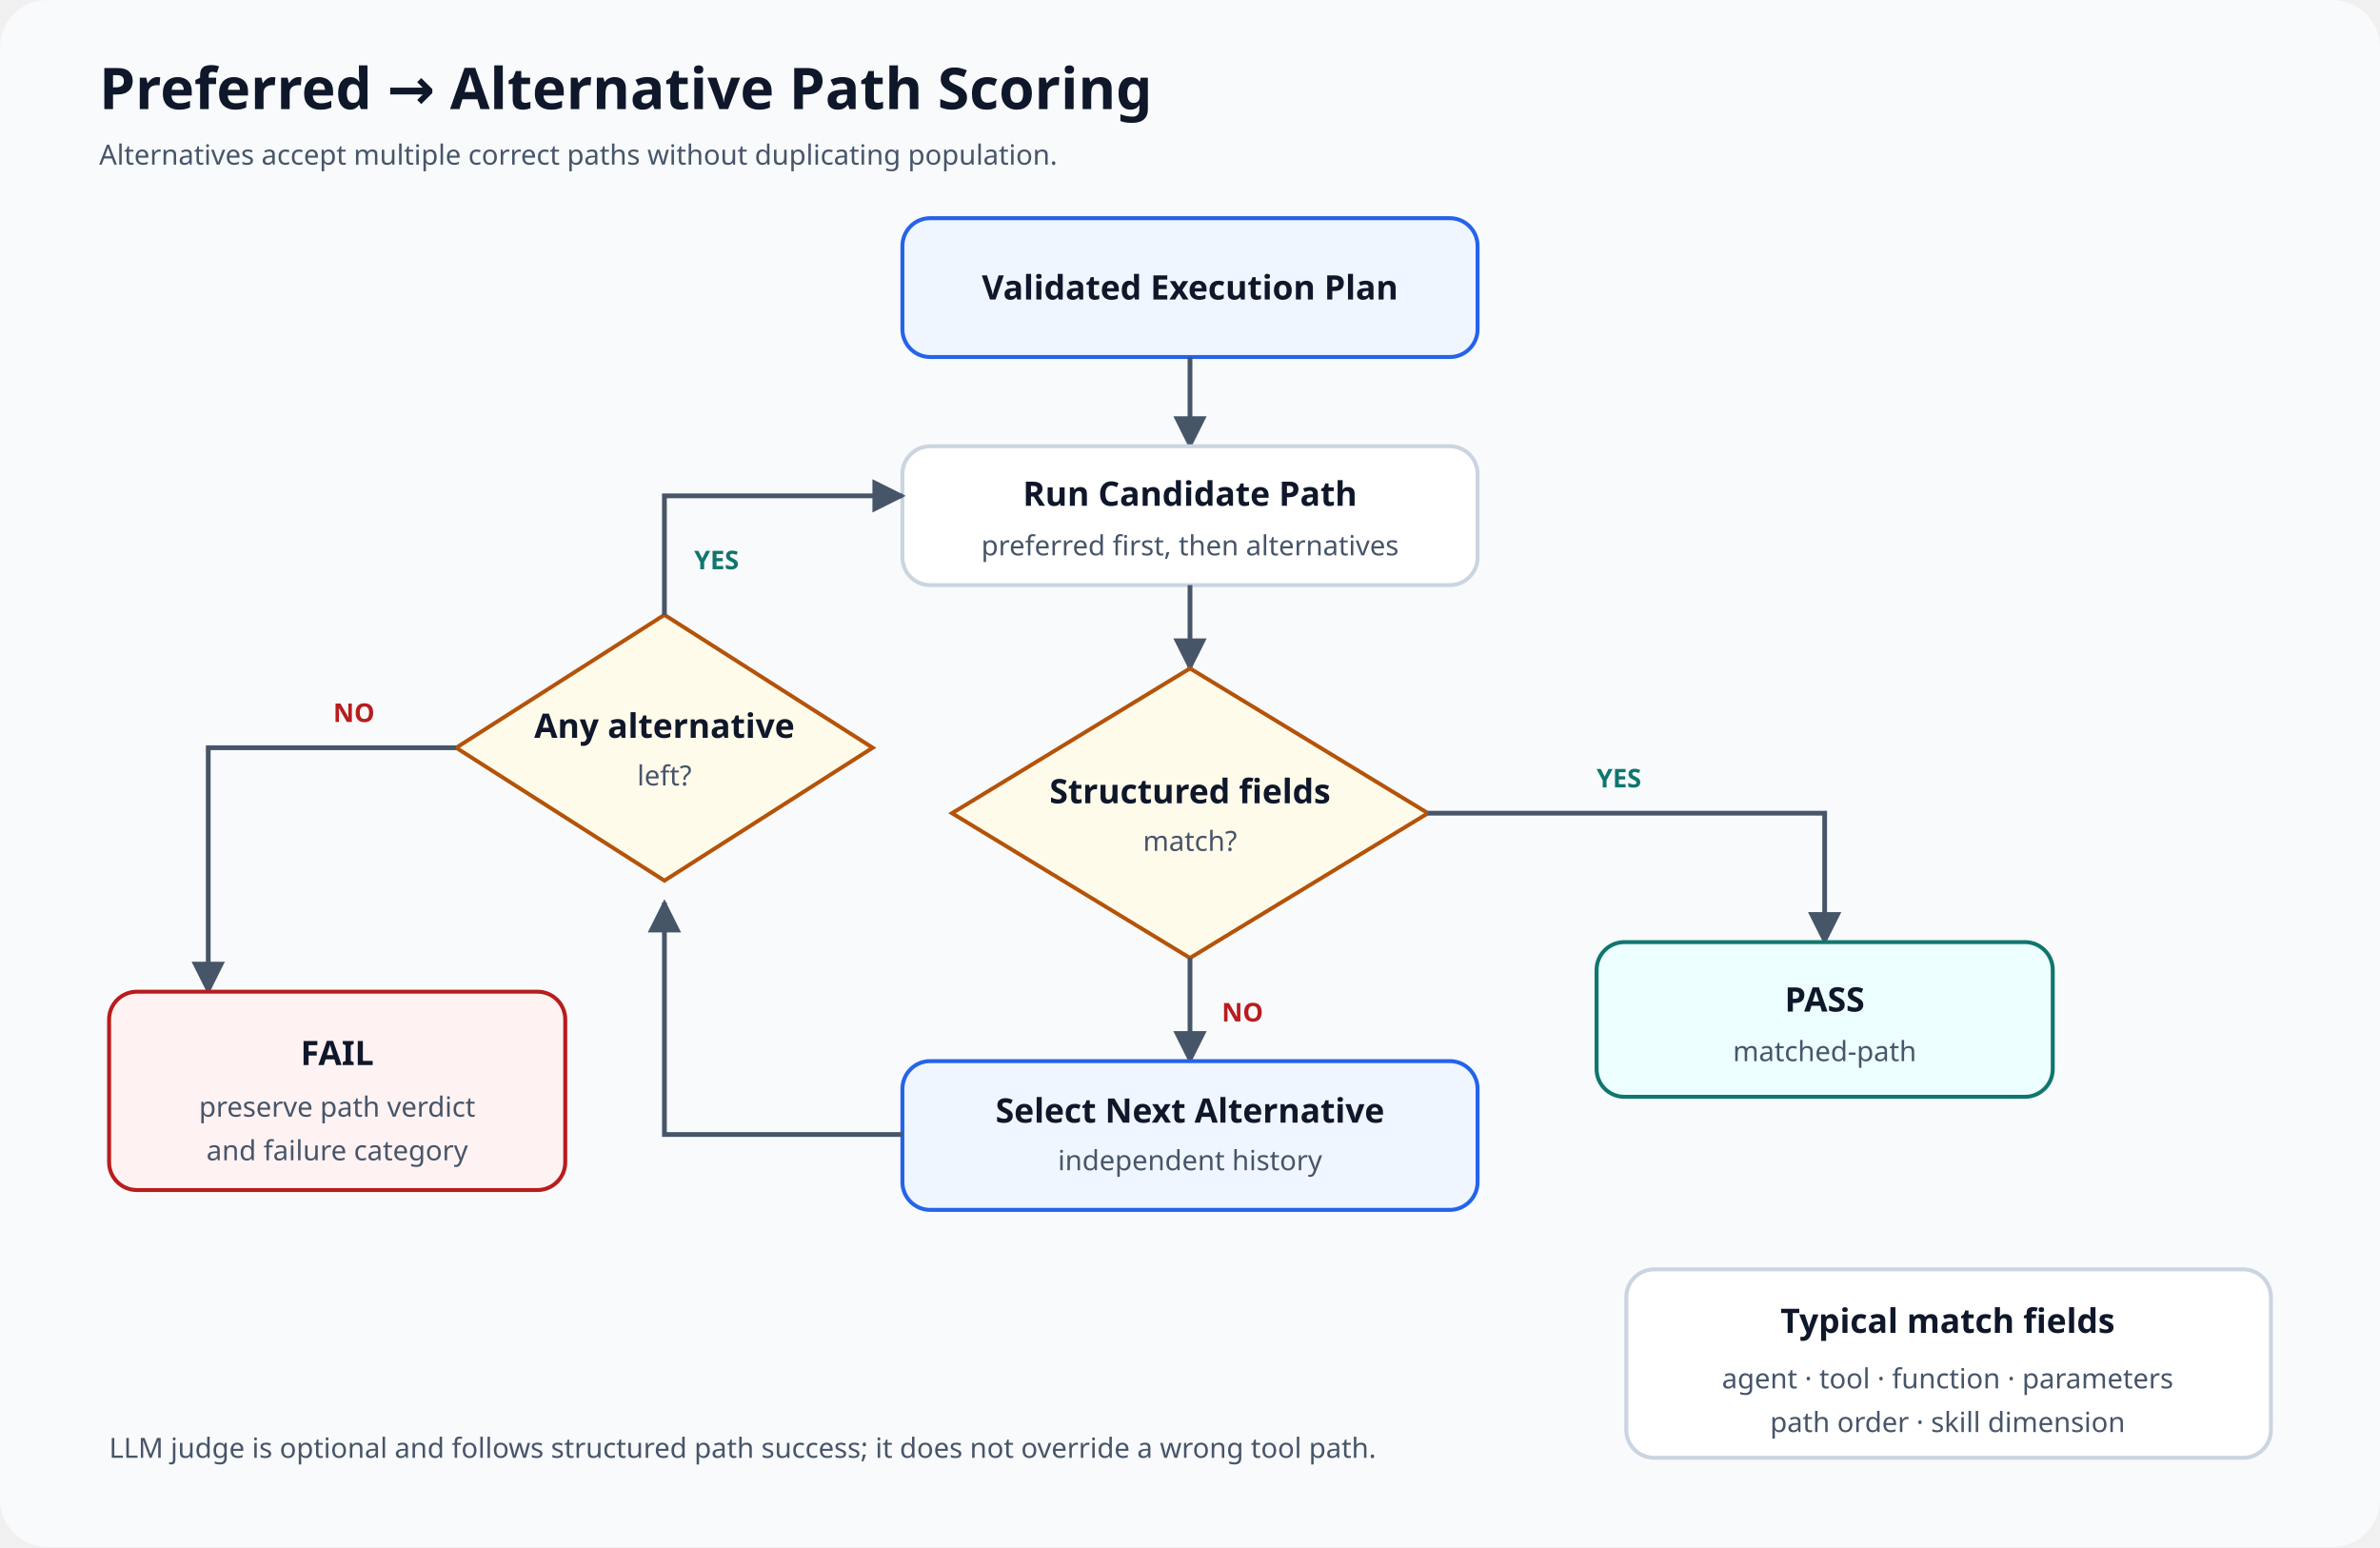
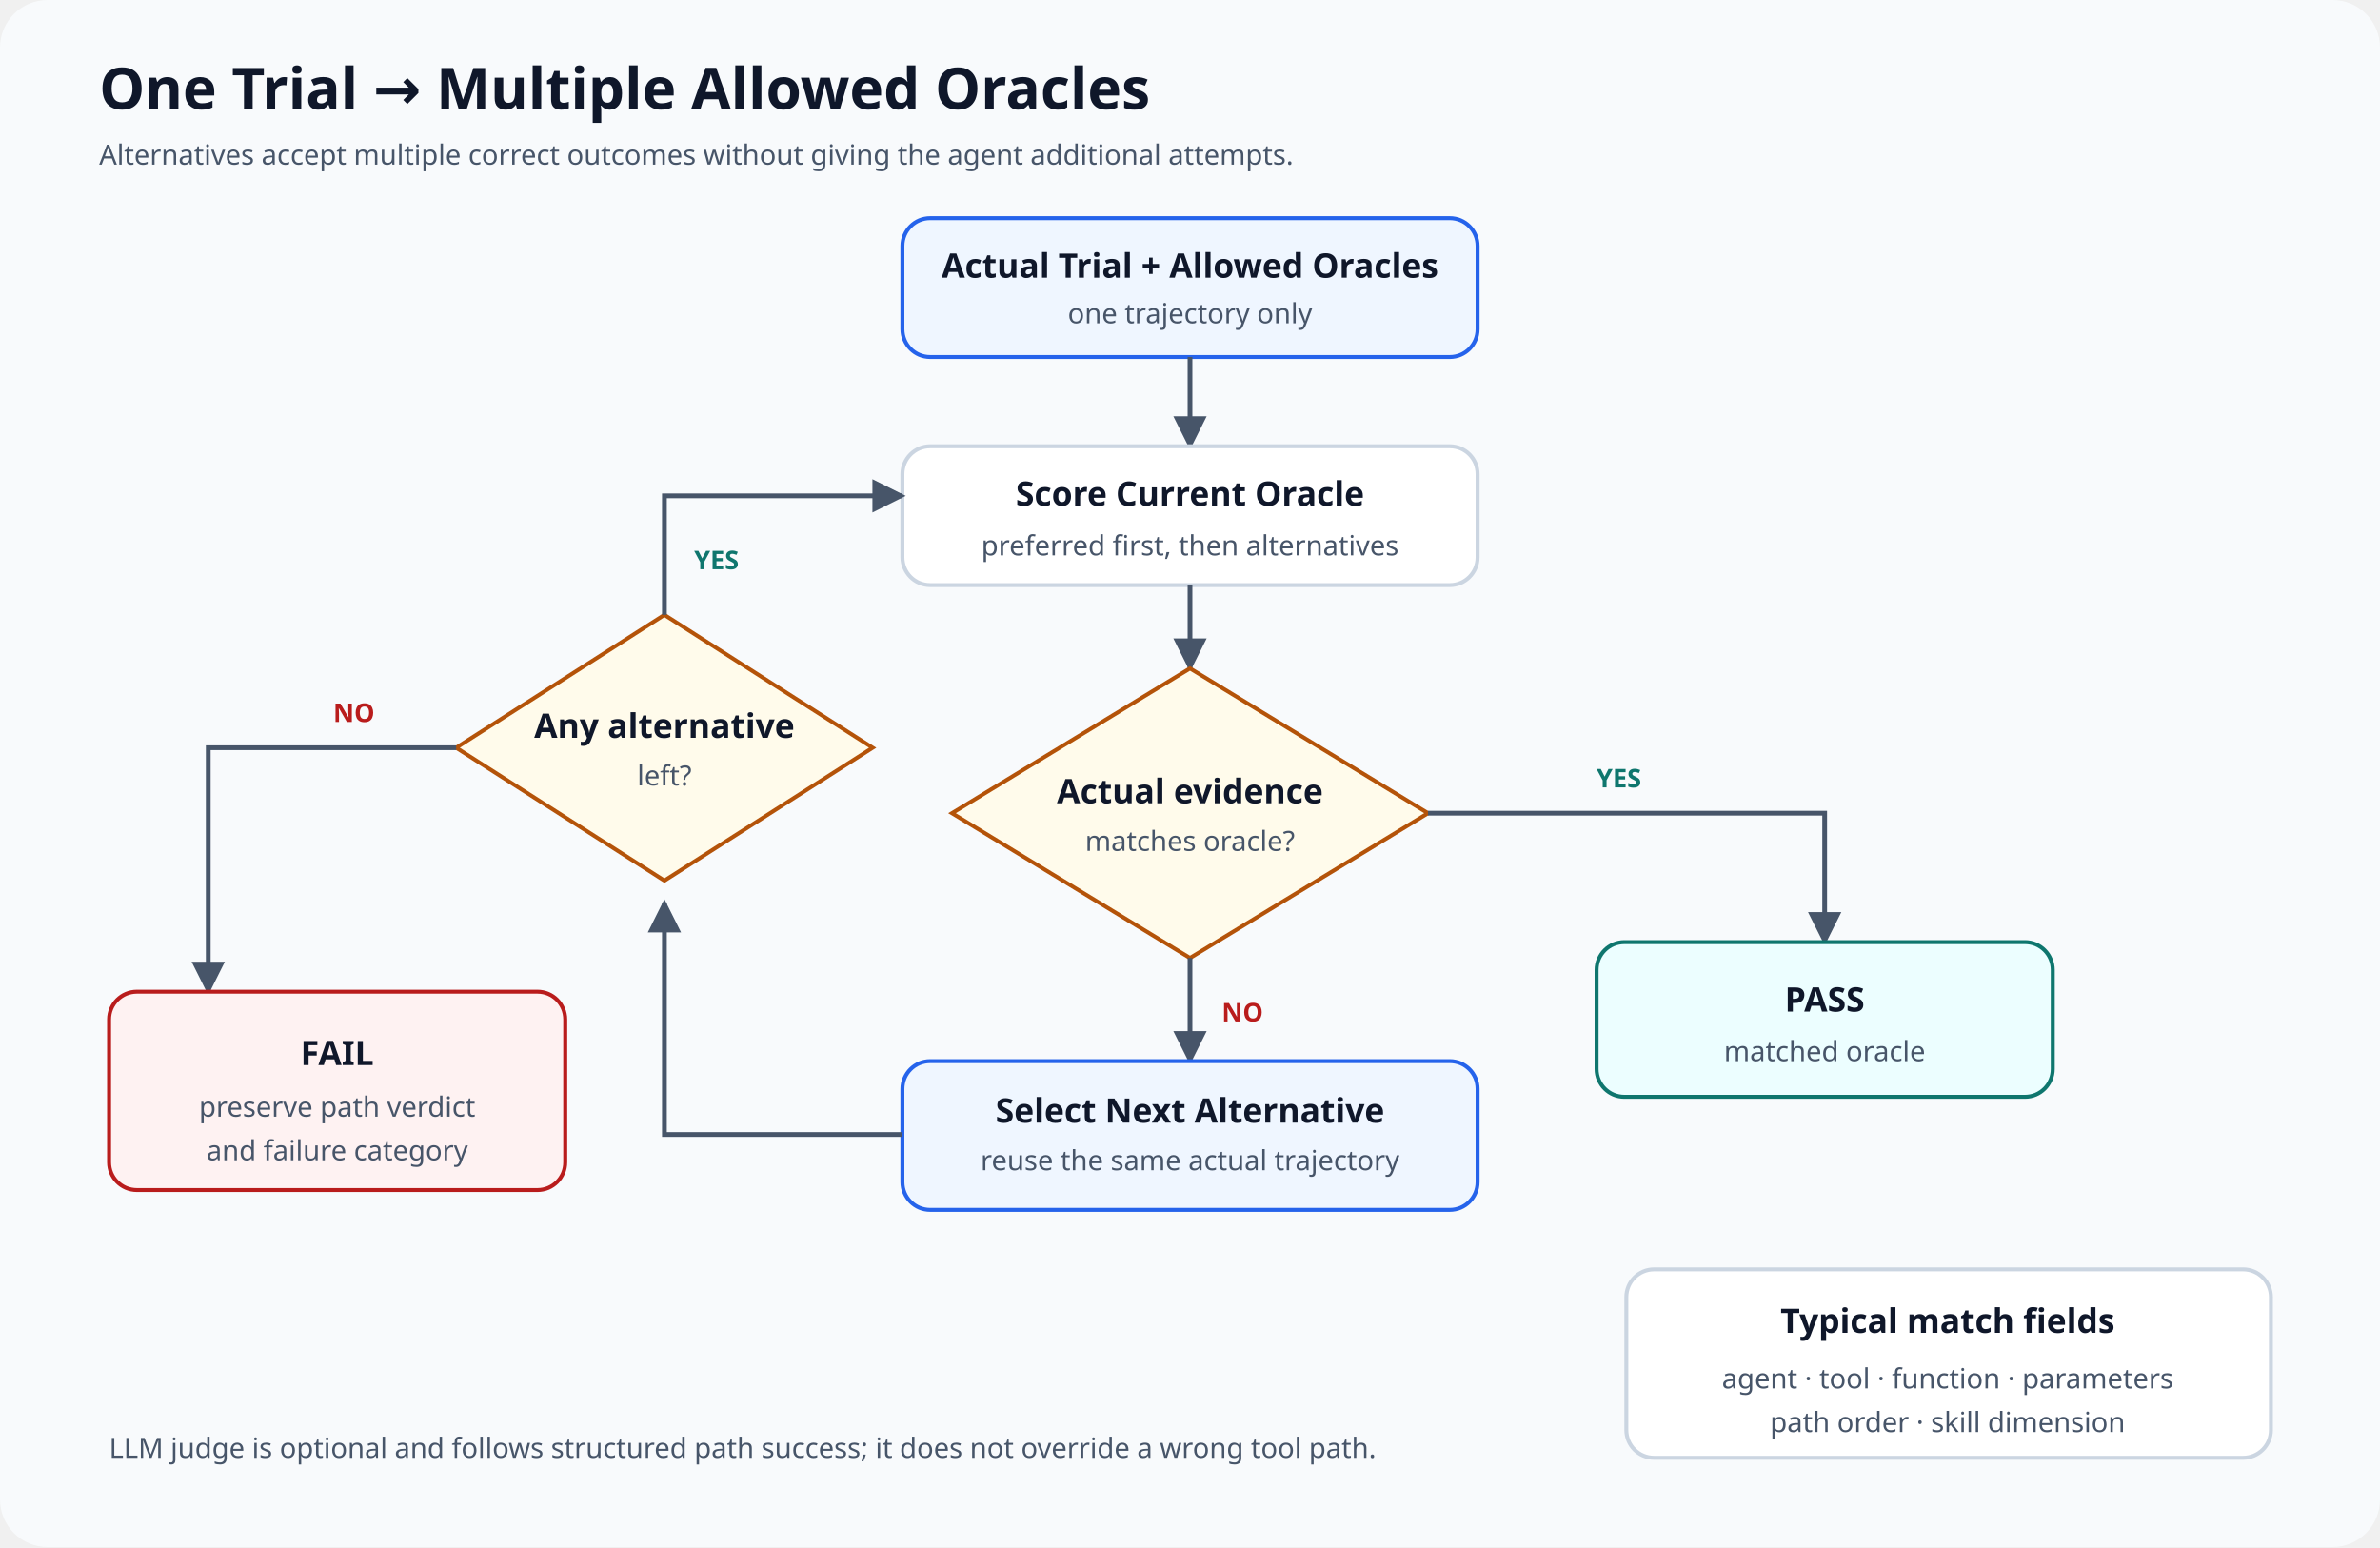
<svg xmlns="http://www.w3.org/2000/svg" width="1200" height="780" viewBox="0 0 1200 780" role="img" aria-labelledby="title desc">
  <defs>
    <marker id="a" viewBox="0 0 10 10" refX="9" refY="5" markerWidth="7" markerHeight="7" orient="auto">
      <path d="M0 0 10 5 0 10Z" fill="#475569" />
    </marker>
    <style>.t{font:700 29px system-ui;fill:#0f172a}.h{font:700 17px system-ui;fill:#0f172a}.s{font:14px system-ui;fill:#475569}.box{fill:#fff;stroke:#cbd5e1;stroke-width:2;rx:14}.blue{fill:#eff6ff;stroke:#2563eb}.teal{fill:#ecfeff;stroke:#0f766e}.red{fill:#fef2f2;stroke:#b91c1c}.line{stroke:#475569;stroke-width:2.4;fill:none;marker-end:url(#a)}.yes{font:700 13px system-ui;fill:#0f766e}.no{font:700 13px system-ui;fill:#b91c1c}</style>
  </defs>
  <rect width="1200" height="780" rx="24" fill="#f8fafc" />
-   <text x="50" y="55" class="t">Preferred → Alternative Path Scoring</text>
-   <text x="50" y="83" class="s">Alternatives accept multiple correct paths without duplicating population.</text>
+   <text x="50" y="55" class="t">One Trial → Multiple Allowed Oracles</text>
+   <text x="50" y="83" class="s">Alternatives accept multiple correct outcomes without giving the agent additional attempts.</text>
  <rect x="455" y="110" width="290" height="70" class="box blue" />
-   <text x="600" y="151" text-anchor="middle" class="h">Validated Execution Plan</text>
+   <text x="600" y="140" text-anchor="middle" class="h">Actual Trial + Allowed Oracles</text>
+   <text x="600" y="163" text-anchor="middle" class="s">one trajectory only</text>
  <path d="M600 180V225" class="line" />
  <rect x="455" y="225" width="290" height="70" class="box" />
-   <text x="600" y="255" text-anchor="middle" class="h">Run Candidate Path</text>
+   <text x="600" y="255" text-anchor="middle" class="h">Score Current Oracle</text>
  <text x="600" y="280" text-anchor="middle" class="s">preferred first, then alternatives</text>
  <path d="M600 295V337" class="line" />
  <path d="M600 337 720 410 600 483 480 410Z" fill="#fffbeb" stroke="#b45309" stroke-width="2" />
-   <text x="600" y="405" text-anchor="middle" class="h">Structured fields</text>
-   <text x="600" y="429" text-anchor="middle" class="s">match?</text>
+   <text x="600" y="405" text-anchor="middle" class="h">Actual evidence</text>
+   <text x="600" y="429" text-anchor="middle" class="s">matches oracle?</text>
  <path d="M720 410H920V475" class="line" />
  <text x="805" y="397" class="yes">YES</text>
  <rect x="805" y="475" width="230" height="78" class="box teal" />
  <text x="920" y="510" text-anchor="middle" class="h">PASS</text>
-   <text x="920" y="535" text-anchor="middle" class="s">matched-path</text>
+   <text x="920" y="535" text-anchor="middle" class="s">matched oracle</text>
  <path d="M600 483V535" class="line" />
  <text x="616" y="515" class="no">NO</text>
  <rect x="455" y="535" width="290" height="75" class="box blue" />
  <text x="600" y="566" text-anchor="middle" class="h">Select Next Alternative</text>
-   <text x="600" y="590" text-anchor="middle" class="s">independent history</text>
+   <text x="600" y="590" text-anchor="middle" class="s">reuse the same actual trajectory</text>
  <path d="M455 572H335V455" class="line" />
  <path d="M335 310 440 377 335 444 230 377Z" fill="#fffbeb" stroke="#b45309" stroke-width="2" />
  <text x="335" y="372" text-anchor="middle" class="h">Any alternative</text>
  <text x="335" y="396" text-anchor="middle" class="s">left?</text>
  <path d="M335 310V250H455" class="line" />
  <text x="350" y="287" class="yes">YES</text>
  <path d="M230 377H105V500" class="line" />
  <text x="168" y="364" class="no">NO</text>
  <rect x="55" y="500" width="230" height="100" class="box red" />
  <text x="170" y="537" text-anchor="middle" class="h">FAIL</text>
  <text x="170" y="563" text-anchor="middle" class="s">preserve path verdict</text>
  <text x="170" y="585" text-anchor="middle" class="s">and failure category</text>
  <rect x="820" y="640" width="325" height="95" class="box" />
  <text x="982" y="672" text-anchor="middle" class="h">Typical match fields</text>
  <text x="982" y="700" text-anchor="middle" class="s">agent · tool · function · parameters</text>
  <text x="982" y="722" text-anchor="middle" class="s">path order · skill dimension</text>
  <text x="55" y="735" class="s">LLM judge is optional and follows structured path success; it does not override a wrong tool path.</text>
</svg>
